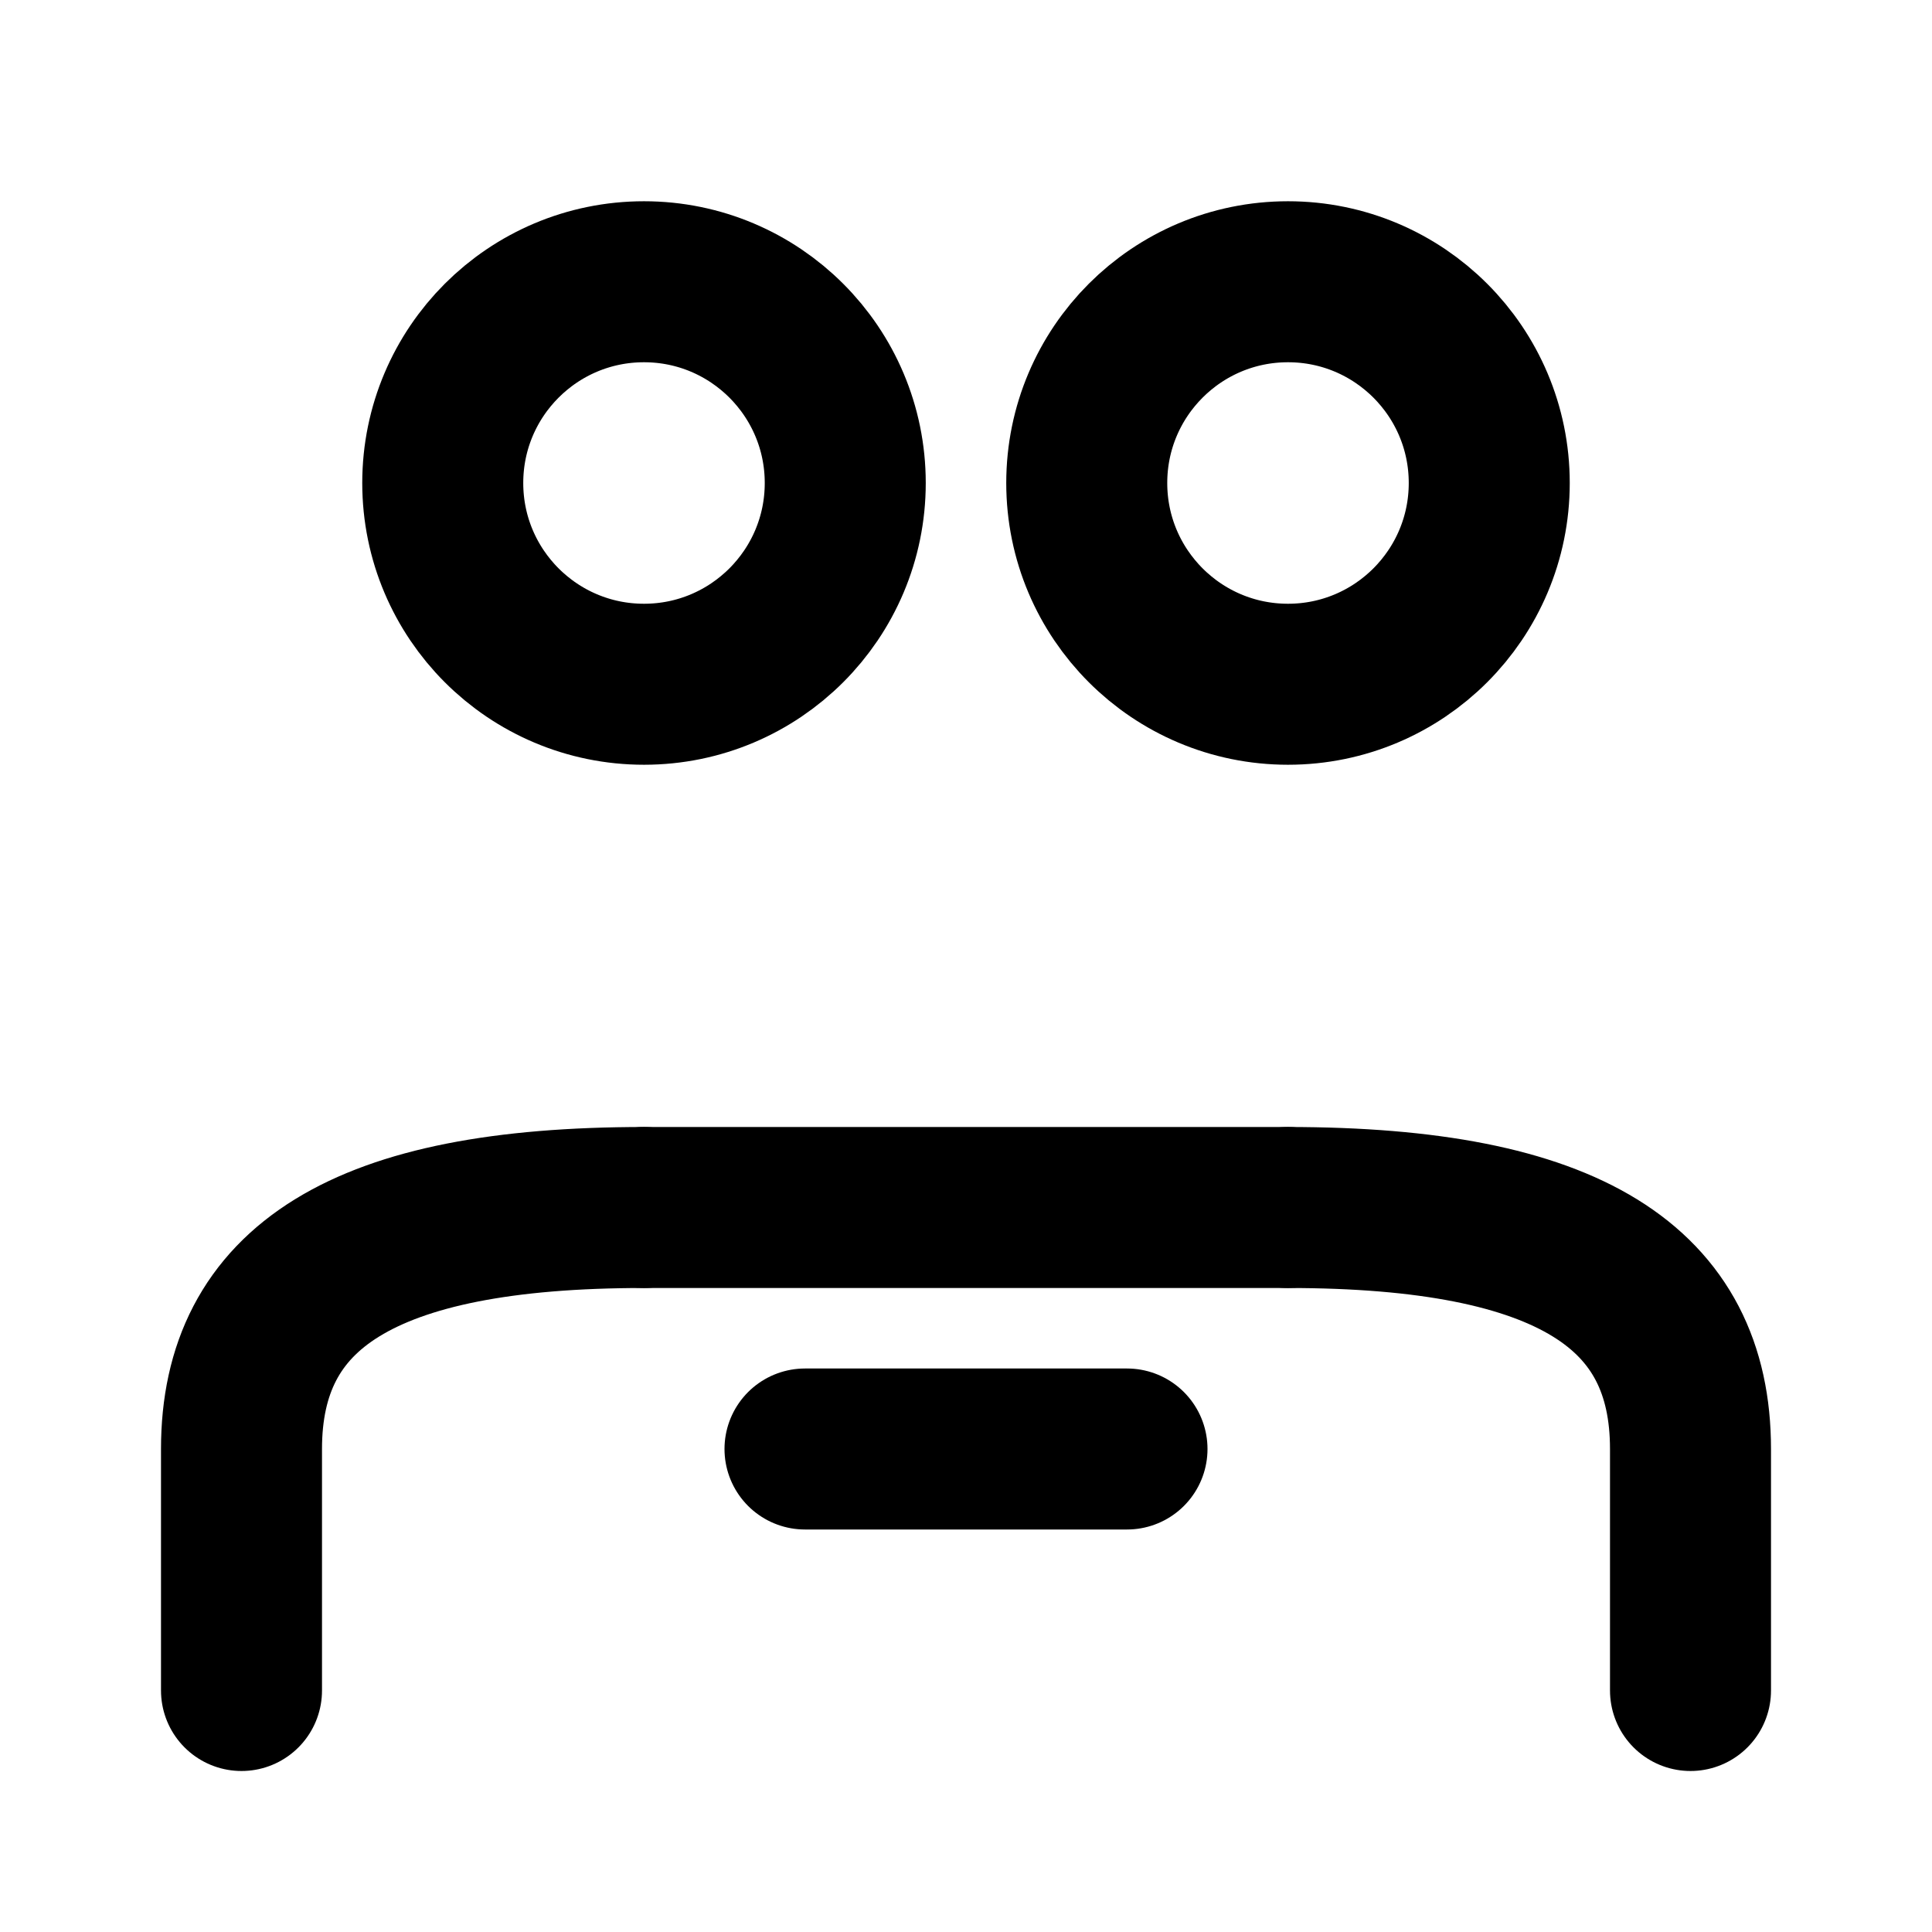
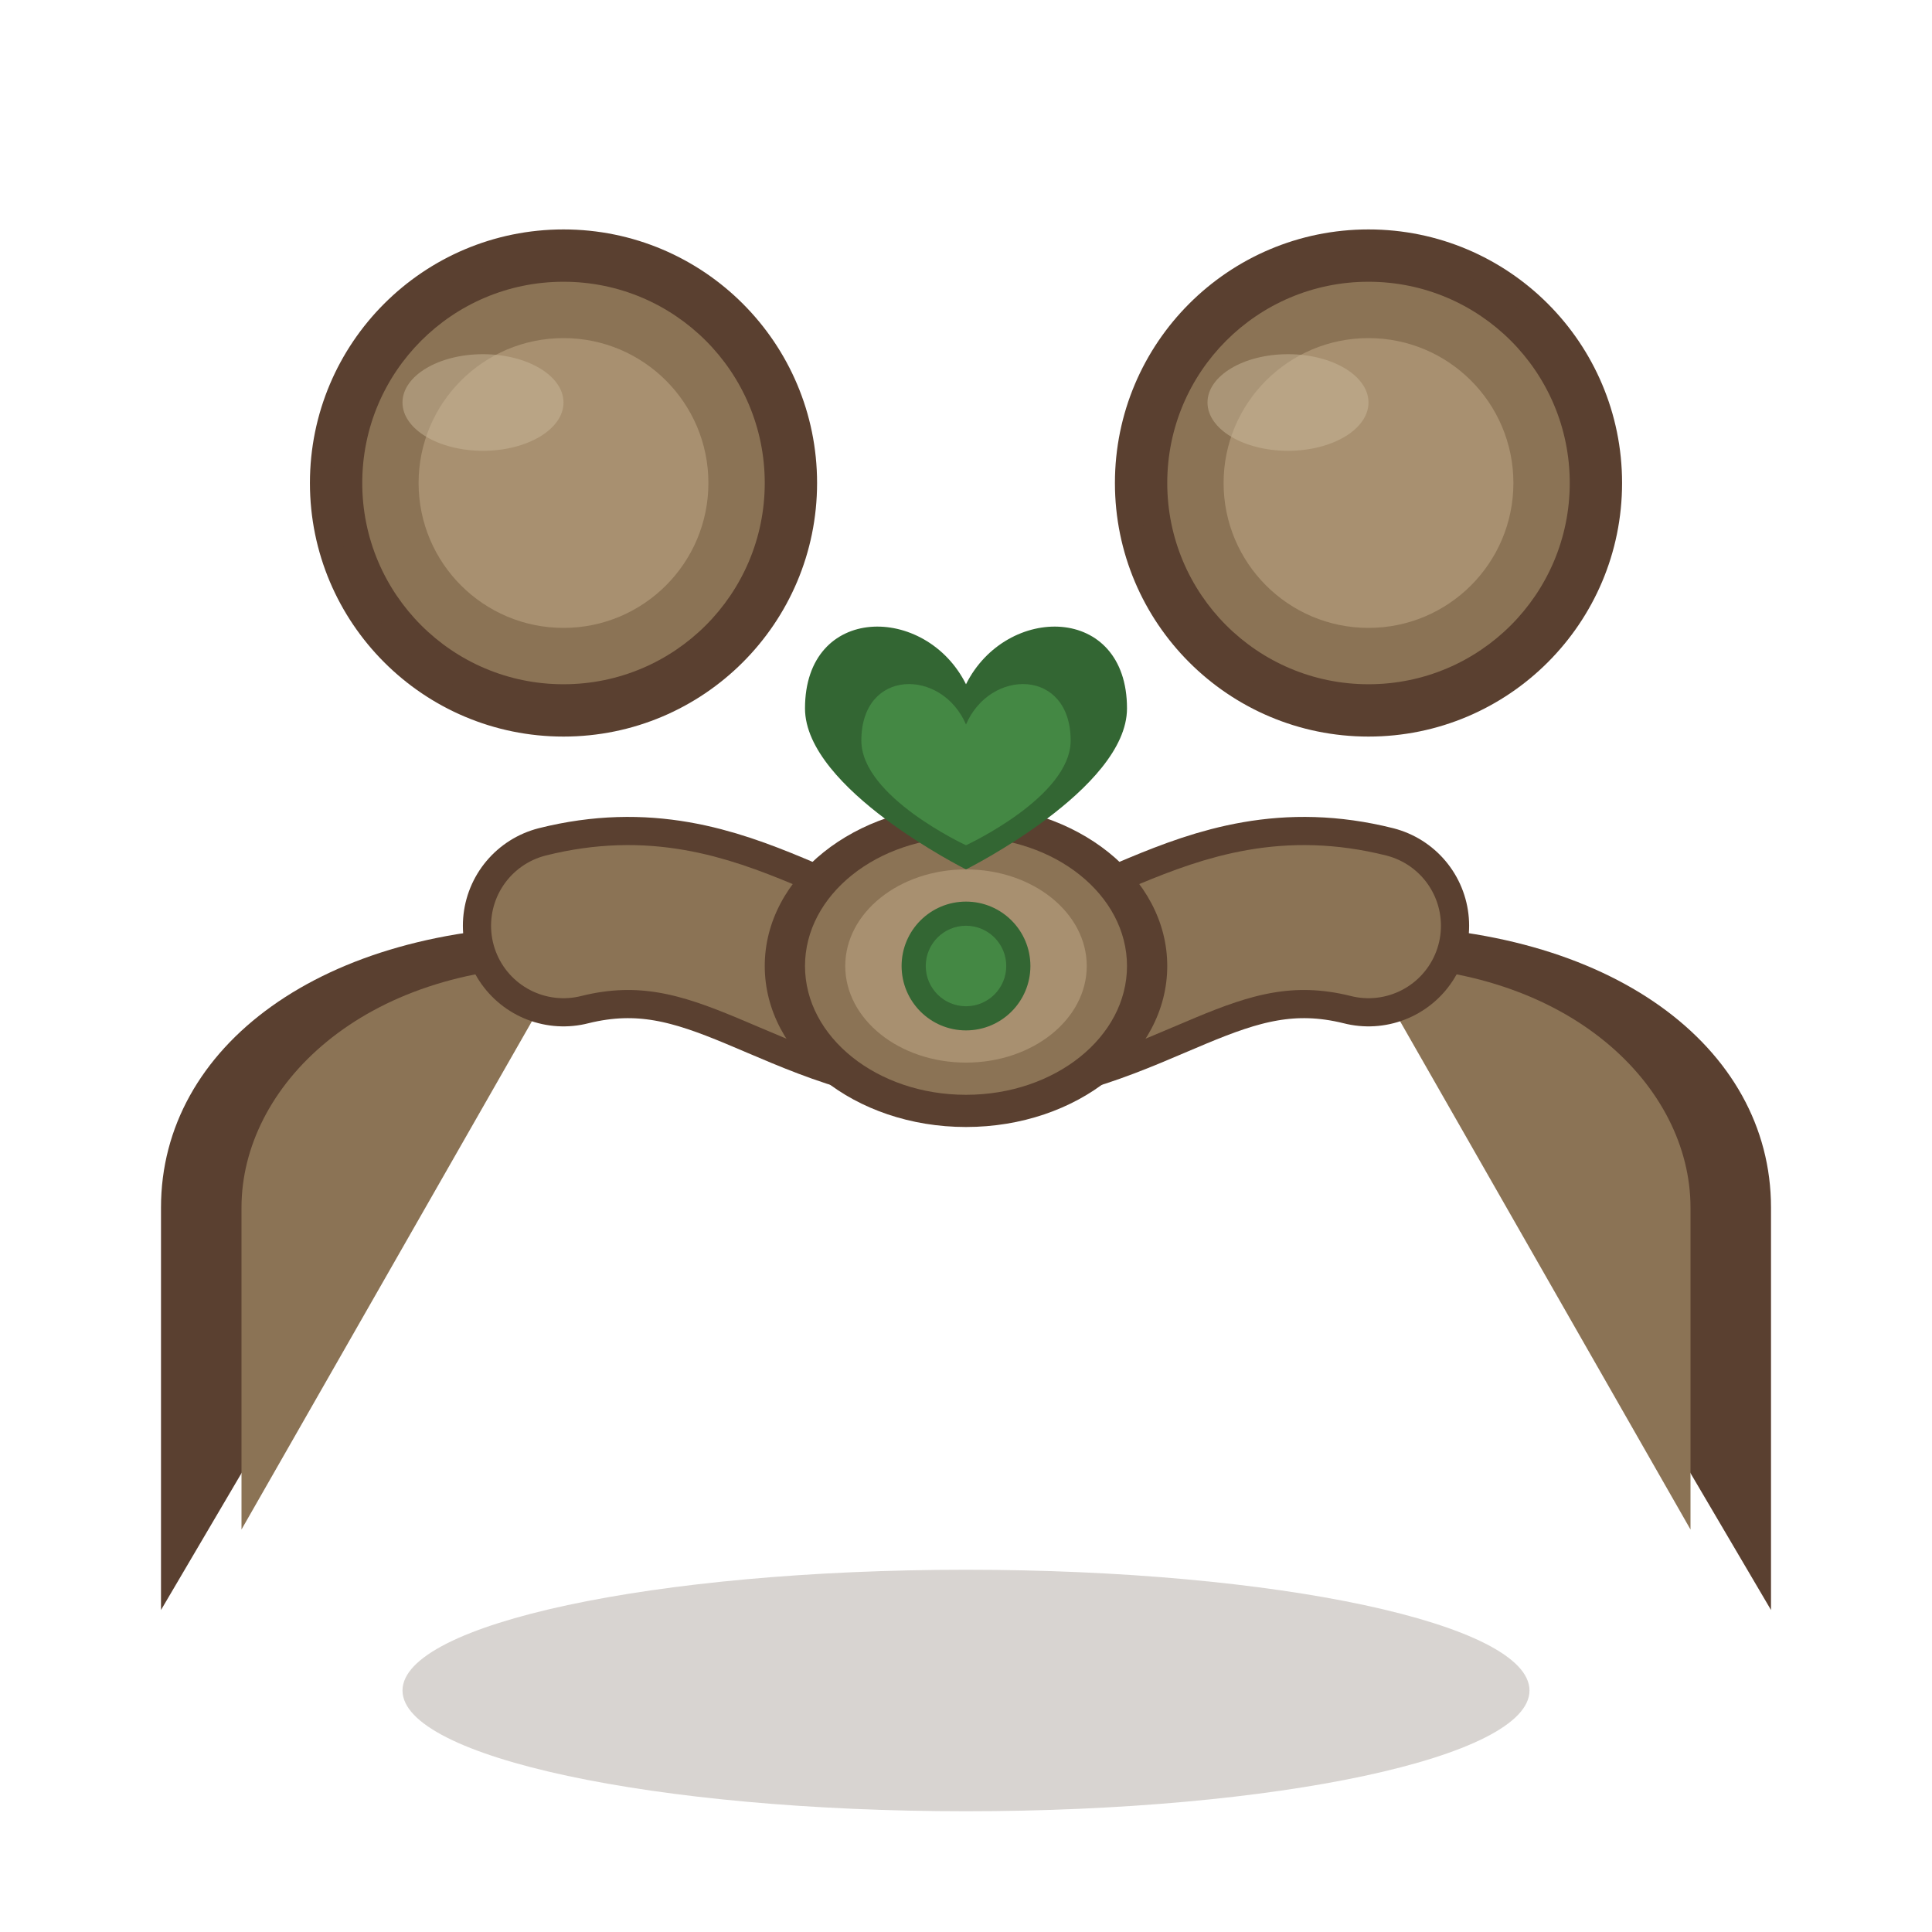
- <svg xmlns="http://www.w3.org/2000/svg" viewBox="0 0 24 24" fill="none">
-   <style>
-     .stroke { stroke: currentColor; stroke-width: 2; stroke-linecap: round; stroke-linejoin: round; fill: none; }
-   </style>
-   <circle class="stroke" cx="8" cy="6" r="2.5" />
-   <path class="stroke" d="M3 21v-3c0-2 1.5-3 5-3" />
-   <circle class="stroke" cx="16" cy="6" r="2.5" />
-   <path class="stroke" d="M21 21v-3c0-2-1.5-3-5-3" />
-   <path class="stroke" d="M8 15c2 0 6 0 8 0" />
-   <path class="stroke" d="M10 18h4" />
+ <svg xmlns="http://www.w3.org/2000/svg" viewBox="0 0 24 24">
+   <ellipse cx="12" cy="21" rx="7" ry="1.5" fill="#3d2a1a" opacity="0.2" />
+   <circle cx="7" cy="6" r="3" fill="#5a4030" />
+   <circle cx="7" cy="6" r="2.5" fill="#8b7355" />
+   <circle cx="7" cy="6" r="1.8" fill="#a89070" />
+   <ellipse cx="6" cy="5" rx="1" ry="0.6" fill="#c9b899" opacity="0.5" />
+   <path d="M2 20v-5c0-2 2-3.5 5-3.5" fill="#5a4030" />
+   <path d="M3 19v-4c0-1.5 1.5-3 4-3" fill="#8b7355" />
+   <circle cx="17" cy="6" r="3" fill="#5a4030" />
+   <circle cx="17" cy="6" r="2.5" fill="#8b7355" />
+   <circle cx="17" cy="6" r="1.8" fill="#a89070" />
+   <ellipse cx="16" cy="5" rx="1" ry="0.6" fill="#c9b899" opacity="0.5" />
+   <path d="M22 20v-5c0-2-2-3.5-5-3.5" fill="#5a4030" />
+   <path d="M21 19v-4c0-1.5-1.5-3-4-3" fill="#8b7355" />
+   <path d="M7 11.5c2-0.5 3 1 5 1s3-1.5 5-1" fill="none" stroke="#5a4030" stroke-width="2.5" stroke-linecap="round" />
+   <path d="M7 11.5c2-0.5 3 1 5 1s3-1.5 5-1" fill="none" stroke="#8b7355" stroke-width="1.8" stroke-linecap="round" />
+   <ellipse cx="12" cy="12" rx="2.5" ry="2" fill="#5a4030" />
+   <ellipse cx="12" cy="12" rx="2" ry="1.6" fill="#8b7355" />
+   <ellipse cx="12" cy="12" rx="1.5" ry="1.2" fill="#a89070" />
+   <circle cx="12" cy="12" r="0.8" fill="#336633" />
+   <circle cx="12" cy="12" r="0.5" fill="#448844" />
+   <path d="M12 8.5c-0.5-1-2-1-2 0.3 0 1 2 2 2 2s2-1 2-2c0-1.3-1.5-1.3-2-0.3z" fill="#336633" />
+   <path d="M12 9c-0.3-0.7-1.3-0.7-1.3 0.2 0 0.7 1.3 1.3 1.3 1.3s1.3-0.6 1.3-1.3c0-0.9-1-0.9-1.3-0.2z" fill="#448844" />
+   <circle cx="7" cy="6" r="3" fill="none" stroke="#5a4030" stroke-width="0.3" />
+   <circle cx="17" cy="6" r="3" fill="none" stroke="#5a4030" stroke-width="0.3" />
</svg>
